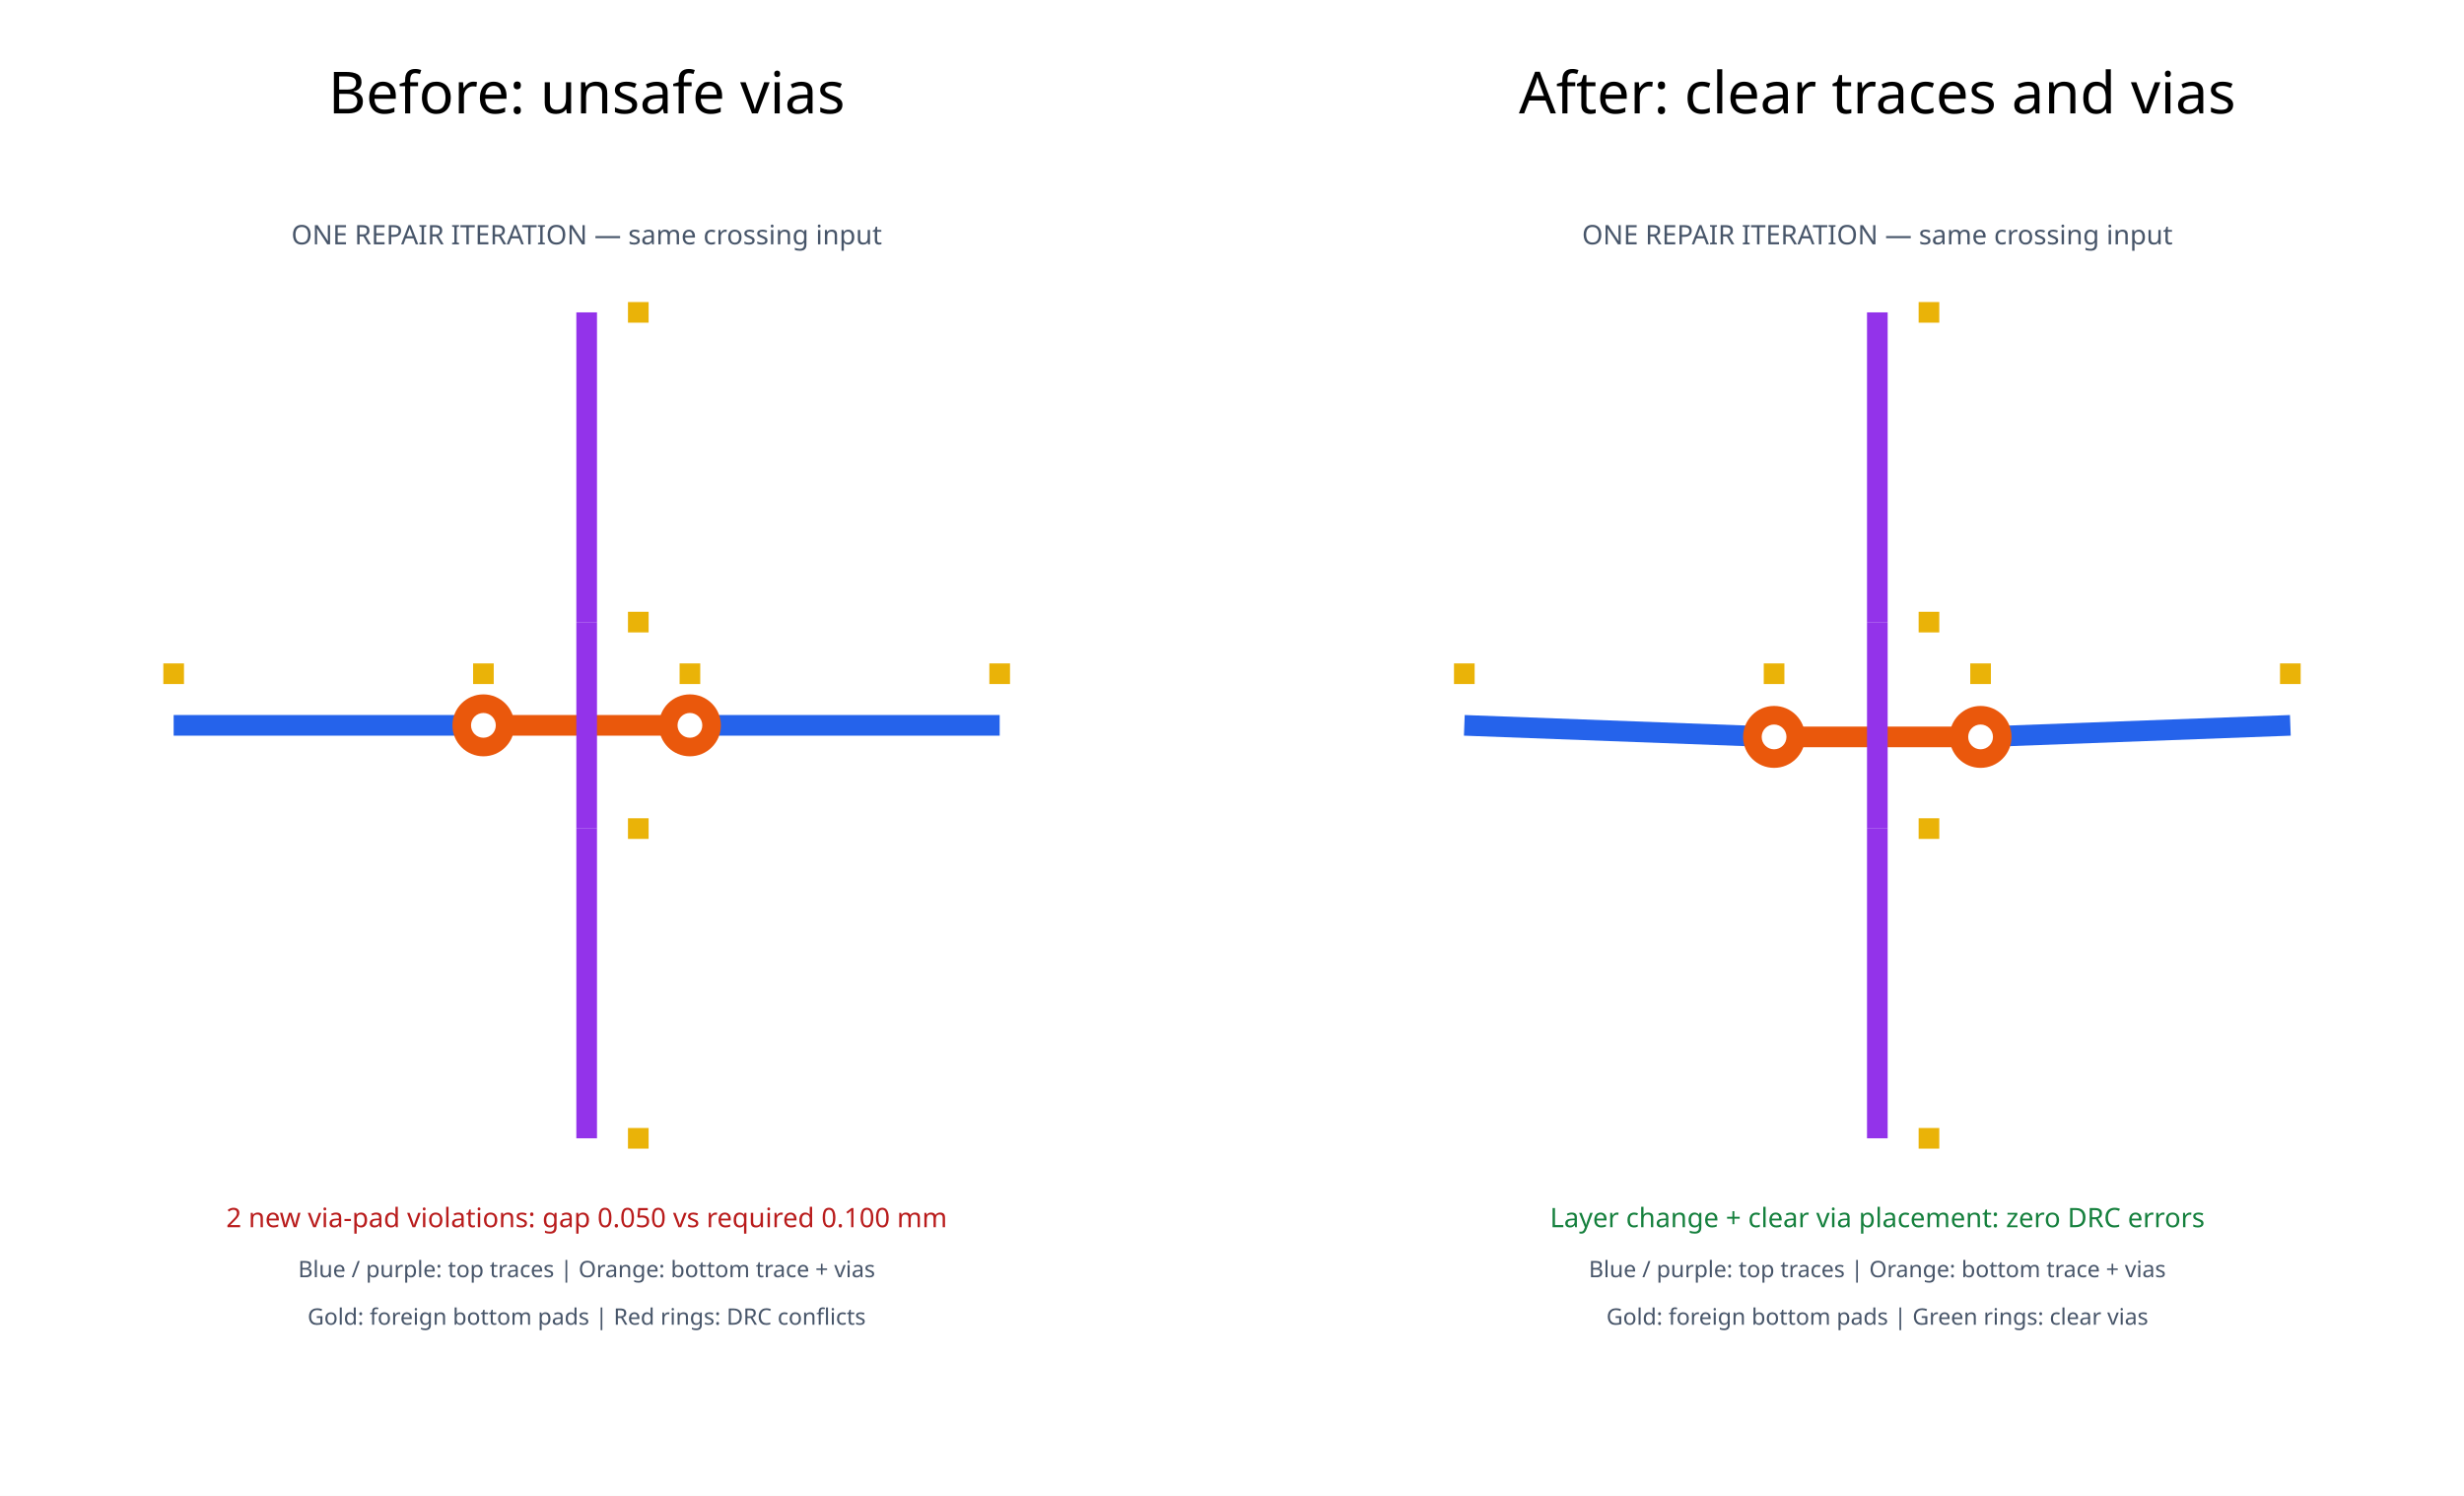
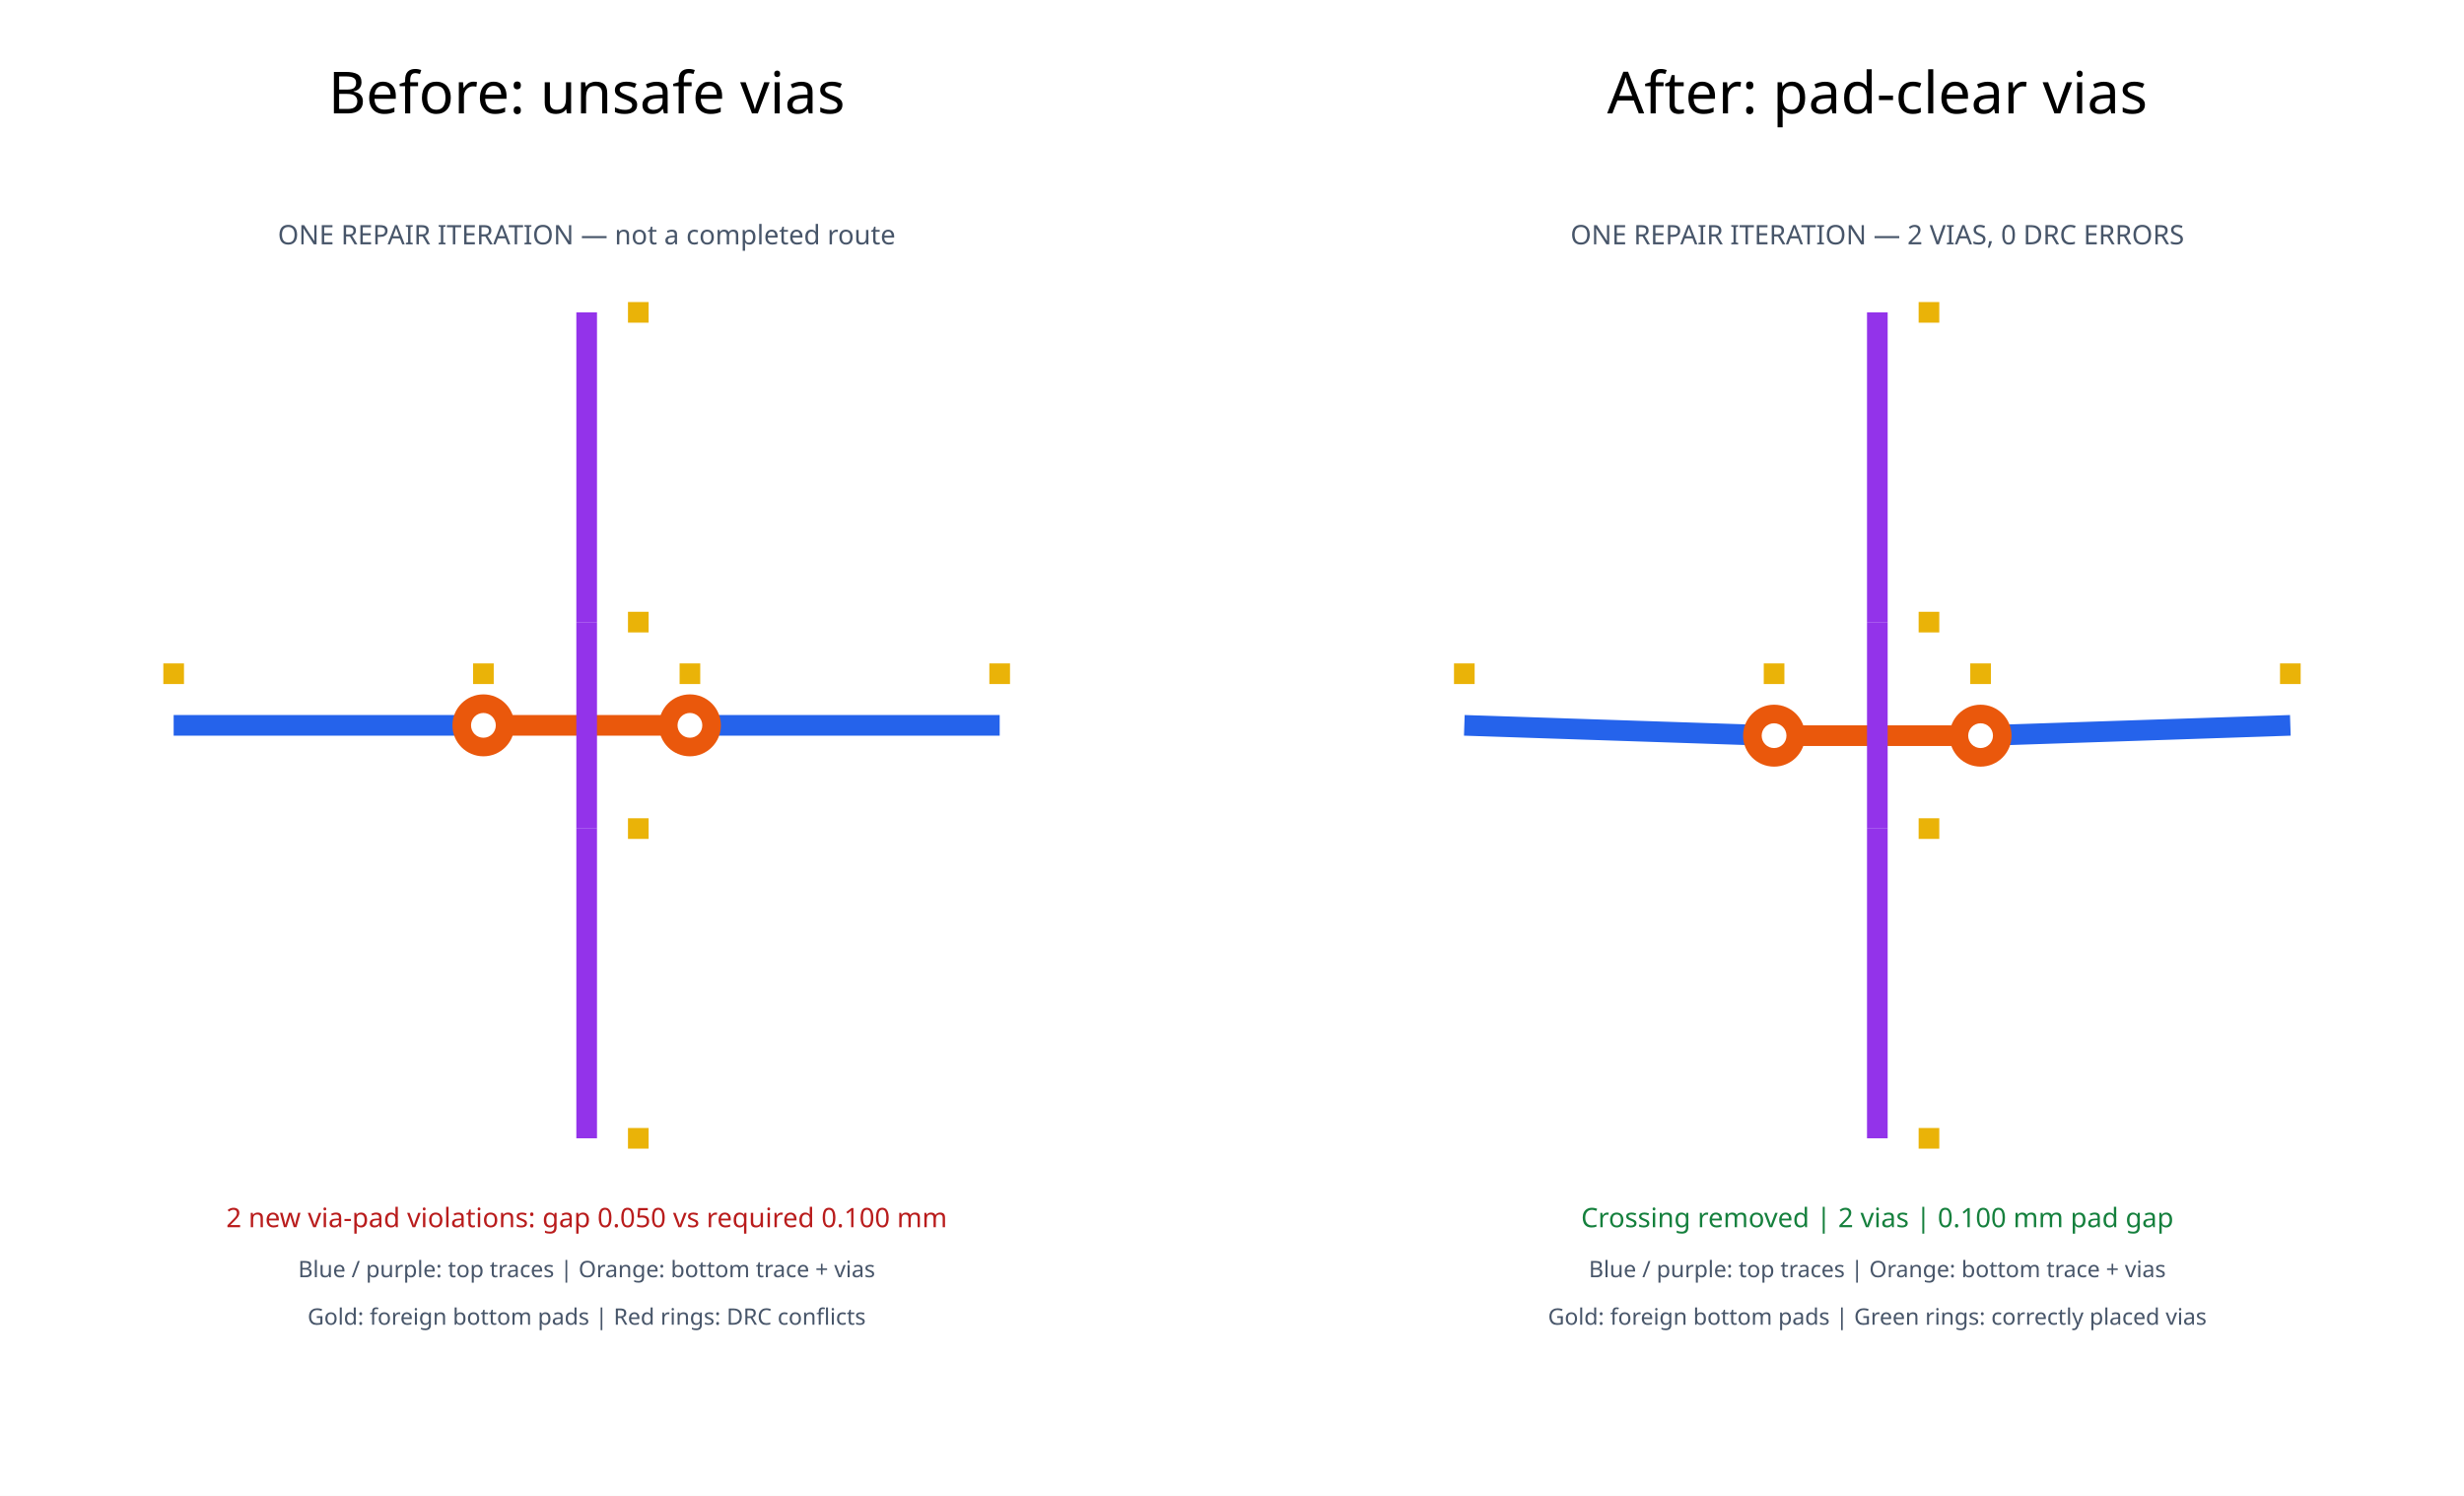
<svg xmlns="http://www.w3.org/2000/svg" width="1400" height="850" viewBox="0 0 1400 850">
  <rect width="100%" height="100%" fill="white" />
  <g>
    <polyline data-points="-2,0 -0.5,0" data-type="line" data-label="" points="98.667,412.167 274.667,412.167" fill="none" stroke="#2563eb" stroke-width="11.733" />
  </g>
  <g>
    <polyline data-points="-0.5,0 0.5,0" data-type="line" data-label="" points="274.667,412.167 392,412.167" fill="none" stroke="#ea580c" stroke-width="11.733" />
  </g>
  <g>
    <polyline data-points="0.5,0 2,0" data-type="line" data-label="" points="392,412.167 568,412.167" fill="none" stroke="#2563eb" stroke-width="11.733" />
  </g>
  <g>
    <polyline data-points="0,-2 0,-0.5" data-type="line" data-label="" points="333.333,646.833 333.333,470.833" fill="none" stroke="#9333ea" stroke-width="11.733" />
  </g>
  <g>
    <polyline data-points="0,-0.5 0,0.5" data-type="line" data-label="" points="333.333,470.833 333.333,353.5" fill="none" stroke="#9333ea" stroke-width="11.733" />
  </g>
  <g>
    <polyline data-points="0,0.5 0,2" data-type="line" data-label="" points="333.333,353.5 333.333,177.5" fill="none" stroke="#9333ea" stroke-width="11.733" />
  </g>
  <g>
-     <polyline data-points="4.25,0 5.75,-0.055999999999999994" data-type="line" data-label="" points="832,412.167 1008,418.737" fill="none" stroke="#2563eb" stroke-width="11.733" />
+     <polyline data-points="4.25,0 5.75,-0.05000099999999996" data-type="line" data-label="" points="832,412.167 1008,418.033" fill="none" stroke="#2563eb" stroke-width="11.733" />
  </g>
  <g>
-     <polyline data-points="5.75,-0.055999999999999994 6.75,-0.055999999999999994" data-type="line" data-label="" points="1008,418.737 1125.333,418.737" fill="none" stroke="#ea580c" stroke-width="11.733" />
+     <polyline data-points="5.75,-0.05000099999999996 6.75,-0.05000099999999996" data-type="line" data-label="" points="1008,418.033 1125.333,418.033" fill="none" stroke="#ea580c" stroke-width="11.733" />
  </g>
  <g>
-     <polyline data-points="6.75,-0.055999999999999994 8.25,0" data-type="line" data-label="" points="1125.333,418.737 1301.333,412.167" fill="none" stroke="#2563eb" stroke-width="11.733" />
+     <polyline data-points="6.75,-0.05000099999999996 8.25,0" data-type="line" data-label="" points="1125.333,418.033 1301.333,412.167" fill="none" stroke="#2563eb" stroke-width="11.733" />
  </g>
  <g>
    <polyline data-points="6.25,-2 6.25,-0.5" data-type="line" data-label="" points="1066.667,646.833 1066.667,470.833" fill="none" stroke="#9333ea" stroke-width="11.733" />
  </g>
  <g>
    <polyline data-points="6.25,-0.5 6.25,0.5" data-type="line" data-label="" points="1066.667,470.833 1066.667,353.5" fill="none" stroke="#9333ea" stroke-width="11.733" />
  </g>
  <g>
    <polyline data-points="6.25,0.5 6.25,2" data-type="line" data-label="" points="1066.667,353.5 1066.667,177.5" fill="none" stroke="#9333ea" stroke-width="11.733" />
  </g>
  <g>
    <rect data-type="rect" data-label="" data-x="0" data-y="-0.25" x="40" y="107.1" width="586.667" height="668.8" fill="transparent" stroke="transparent" stroke-width="0.009" />
  </g>
  <g>
    <rect data-type="rect" data-label="" data-x="-2" data-y="0.25" x="92.8" y="376.967" width="11.733" height="11.733" fill="#eab308" stroke="#a16207" stroke-width="0.009" />
  </g>
  <g>
    <rect data-type="rect" data-label="" data-x="-0.5" data-y="0.25" x="268.8" y="376.967" width="11.733" height="11.733" fill="#eab308" stroke="#a16207" stroke-width="0.009" />
  </g>
  <g>
    <rect data-type="rect" data-label="" data-x="0.5" data-y="0.25" x="386.133" y="376.967" width="11.733" height="11.733" fill="#eab308" stroke="#a16207" stroke-width="0.009" />
  </g>
  <g>
    <rect data-type="rect" data-label="" data-x="2" data-y="0.25" x="562.133" y="376.967" width="11.733" height="11.733" fill="#eab308" stroke="#a16207" stroke-width="0.009" />
  </g>
  <g>
    <rect data-type="rect" data-label="" data-x="0.25" data-y="-2" x="356.8" y="640.967" width="11.733" height="11.733" fill="#eab308" stroke="#a16207" stroke-width="0.009" />
  </g>
  <g>
    <rect data-type="rect" data-label="" data-x="0.25" data-y="-0.5" x="356.8" y="464.967" width="11.733" height="11.733" fill="#eab308" stroke="#a16207" stroke-width="0.009" />
  </g>
  <g>
    <rect data-type="rect" data-label="" data-x="0.25" data-y="0.5" x="356.8" y="347.633" width="11.733" height="11.733" fill="#eab308" stroke="#a16207" stroke-width="0.009" />
  </g>
  <g>
    <rect data-type="rect" data-label="" data-x="0.25" data-y="2" x="356.8" y="171.633" width="11.733" height="11.733" fill="#eab308" stroke="#a16207" stroke-width="0.009" />
  </g>
  <g>
    <rect data-type="rect" data-label="" data-x="6.25" data-y="-0.25" x="773.333" y="107.1" width="586.667" height="668.8" fill="transparent" stroke="transparent" stroke-width="0.009" />
  </g>
  <g>
    <rect data-type="rect" data-label="" data-x="4.25" data-y="0.25" x="826.133" y="376.967" width="11.733" height="11.733" fill="#eab308" stroke="#a16207" stroke-width="0.009" />
  </g>
  <g>
    <rect data-type="rect" data-label="" data-x="5.75" data-y="0.25" x="1002.133" y="376.967" width="11.733" height="11.733" fill="#eab308" stroke="#a16207" stroke-width="0.009" />
  </g>
  <g>
    <rect data-type="rect" data-label="" data-x="6.75" data-y="0.25" x="1119.467" y="376.967" width="11.733" height="11.733" fill="#eab308" stroke="#a16207" stroke-width="0.009" />
  </g>
  <g>
    <rect data-type="rect" data-label="" data-x="8.25" data-y="0.25" x="1295.467" y="376.967" width="11.733" height="11.733" fill="#eab308" stroke="#a16207" stroke-width="0.009" />
  </g>
  <g>
    <rect data-type="rect" data-label="" data-x="6.5" data-y="-2" x="1090.133" y="640.967" width="11.733" height="11.733" fill="#eab308" stroke="#a16207" stroke-width="0.009" />
  </g>
  <g>
    <rect data-type="rect" data-label="" data-x="6.5" data-y="-0.5" x="1090.133" y="464.967" width="11.733" height="11.733" fill="#eab308" stroke="#a16207" stroke-width="0.009" />
  </g>
  <g>
    <rect data-type="rect" data-label="" data-x="6.5" data-y="0.5" x="1090.133" y="347.633" width="11.733" height="11.733" fill="#eab308" stroke="#a16207" stroke-width="0.009" />
  </g>
  <g>
    <rect data-type="rect" data-label="" data-x="6.5" data-y="2" x="1090.133" y="171.633" width="11.733" height="11.733" fill="#eab308" stroke="#a16207" stroke-width="0.009" />
  </g>
  <circle data-type="circle" data-label="" data-x="-0.5" data-y="0" cx="274.667" cy="412.167" r="17.6" fill="#ea580c" stroke="#9a3412" stroke-width="0.009" />
  <circle data-type="circle" data-label="" data-x="-0.5" data-y="0" cx="274.667" cy="412.167" r="7.04" fill="white" stroke="#9a3412" stroke-width="0.009" />
  <circle data-type="circle" data-label="" data-x="0.5" data-y="0" cx="392" cy="412.167" r="17.6" fill="#ea580c" stroke="#9a3412" stroke-width="0.009" />
  <circle data-type="circle" data-label="" data-x="0.5" data-y="0" cx="392" cy="412.167" r="7.04" fill="white" stroke="#9a3412" stroke-width="0.009" />
  <circle data-type="circle" data-label="" data-x="-0.5" data-y="0.125" cx="274.667" cy="397.5" r="32.853" fill="transparent" stroke="#dc2626" stroke-width="0.009" />
  <circle data-type="circle" data-label="" data-x="0.5" data-y="0.125" cx="392" cy="397.5" r="32.853" fill="transparent" stroke="#dc2626" stroke-width="0.009" />
-   <circle data-type="circle" data-label="" data-x="5.75" data-y="-0.055999999999999994" cx="1008" cy="418.737" r="17.6" fill="#ea580c" stroke="#9a3412" stroke-width="0.009" />
-   <circle data-type="circle" data-label="" data-x="5.75" data-y="-0.055999999999999994" cx="1008" cy="418.737" r="7.04" fill="white" stroke="#9a3412" stroke-width="0.009" />
-   <circle data-type="circle" data-label="" data-x="6.75" data-y="-0.055999999999999994" cx="1125.333" cy="418.737" r="17.6" fill="#ea580c" stroke="#9a3412" stroke-width="0.009" />
-   <circle data-type="circle" data-label="" data-x="6.75" data-y="-0.055999999999999994" cx="1125.333" cy="418.737" r="7.04" fill="white" stroke="#9a3412" stroke-width="0.009" />
-   <circle data-type="circle" data-label="" data-x="5.75" data-y="-0.055999999999999994" cx="1008" cy="418.737" r="26.987" fill="transparent" stroke="#16a34a" stroke-width="0.009" />
-   <circle data-type="circle" data-label="" data-x="6.75" data-y="-0.055999999999999994" cx="1125.333" cy="418.737" r="26.987" fill="transparent" stroke="#16a34a" stroke-width="0.009" />
-   <text data-type="text" data-label="ONE REPAIR ITERATION — same crossing input" data-x="0" data-y="2.38" x="333.333" y="132.913" fill="#475569" font-size="15.253" font-family="sans-serif" text-anchor="middle" dominant-baseline="central">ONE REPAIR ITERATION — same crossing input</text>
+   <circle data-type="circle" data-label="" data-x="5.75" data-y="-0.05000099999999996" cx="1008" cy="418.033" r="17.6" fill="#ea580c" stroke="#9a3412" stroke-width="0.009" />
+   <circle data-type="circle" data-label="" data-x="5.75" data-y="-0.05000099999999996" cx="1008" cy="418.033" r="7.04" fill="white" stroke="#9a3412" stroke-width="0.009" />
+   <circle data-type="circle" data-label="" data-x="6.75" data-y="-0.05000099999999996" cx="1125.333" cy="418.033" r="17.6" fill="#ea580c" stroke="#9a3412" stroke-width="0.009" />
+   <circle data-type="circle" data-label="" data-x="6.75" data-y="-0.05000099999999996" cx="1125.333" cy="418.033" r="7.04" fill="white" stroke="#9a3412" stroke-width="0.009" />
+   <circle data-type="circle" data-label="" data-x="5.75" data-y="-0.05000099999999996" cx="1008" cy="418.033" r="32.853" fill="transparent" stroke="#16a34a" stroke-width="0.009" />
+   <circle data-type="circle" data-label="" data-x="6.75" data-y="-0.05000099999999996" cx="1125.333" cy="418.033" r="32.853" fill="transparent" stroke="#16a34a" stroke-width="0.009" />
+   <text data-type="text" data-label="ONE REPAIR ITERATION — not a completed route" data-x="0" data-y="2.38" x="333.333" y="132.913" fill="#475569" font-size="15.253" font-family="sans-serif" text-anchor="middle" dominant-baseline="central">ONE REPAIR ITERATION — not a completed route</text>
  <text data-type="text" data-label="2 new via-pad violations: gap 0.050 vs required 0.100 mm" data-x="0" data-y="-2.38" x="333.333" y="691.42" fill="#b91c1c" font-size="15.253" font-family="sans-serif" text-anchor="middle" dominant-baseline="central">2 new via-pad violations: gap 0.050 vs required 0.100 mm</text>
  <text data-type="text" data-label="Blue / purple: top traces | Orange: bottom trace + vias" data-x="0" data-y="-2.63" x="333.333" y="720.753" fill="#475569" font-size="12.907" font-family="sans-serif" text-anchor="middle" dominant-baseline="central">Blue / purple: top traces | Orange: bottom trace + vias</text>
  <text data-type="text" data-label="Gold: foreign bottom pads | Red rings: DRC conflicts" data-x="0" data-y="-2.86" x="333.333" y="747.74" fill="#475569" font-size="12.907" font-family="sans-serif" text-anchor="middle" dominant-baseline="central">Gold: foreign bottom pads | Red rings: DRC conflicts</text>
-   <text data-type="text" data-label="ONE REPAIR ITERATION — same crossing input" data-x="6.25" data-y="2.38" x="1066.667" y="132.913" fill="#475569" font-size="15.253" font-family="sans-serif" text-anchor="middle" dominant-baseline="central">ONE REPAIR ITERATION — same crossing input</text>
-   <text data-type="text" data-label="Layer change + clear via placement: zero DRC errors" data-x="6.25" data-y="-2.38" x="1066.667" y="691.42" fill="#15803d" font-size="15.253" font-family="sans-serif" text-anchor="middle" dominant-baseline="central">Layer change + clear via placement: zero DRC errors</text>
+   <text data-type="text" data-label="ONE REPAIR ITERATION — 2 VIAS, 0 DRC ERRORS" data-x="6.25" data-y="2.38" x="1066.667" y="132.913" fill="#475569" font-size="15.253" font-family="sans-serif" text-anchor="middle" dominant-baseline="central">ONE REPAIR ITERATION — 2 VIAS, 0 DRC ERRORS</text>
+   <text data-type="text" data-label="Crossing removed | 2 vias | 0.100 mm pad gap" data-x="6.25" data-y="-2.38" x="1066.667" y="691.42" fill="#15803d" font-size="15.253" font-family="sans-serif" text-anchor="middle" dominant-baseline="central">Crossing removed | 2 vias | 0.100 mm pad gap</text>
  <text data-type="text" data-label="Blue / purple: top traces | Orange: bottom trace + vias" data-x="6.25" data-y="-2.63" x="1066.667" y="720.753" fill="#475569" font-size="12.907" font-family="sans-serif" text-anchor="middle" dominant-baseline="central">Blue / purple: top traces | Orange: bottom trace + vias</text>
-   <text data-type="text" data-label="Gold: foreign bottom pads | Green rings: clear vias" data-x="6.25" data-y="-2.86" x="1066.667" y="747.74" fill="#475569" font-size="12.907" font-family="sans-serif" text-anchor="middle" dominant-baseline="central">Gold: foreign bottom pads | Green rings: clear vias</text>
+   <text data-type="text" data-label="Gold: foreign bottom pads | Green rings: correctly placed vias" data-x="6.25" data-y="-2.86" x="1066.667" y="747.74" fill="#475569" font-size="12.907" font-family="sans-serif" text-anchor="middle" dominant-baseline="central">Gold: foreign bottom pads | Green rings: correctly placed vias</text>
  <text data-type="text" data-label="Before: unsafe vias" data-x="0" data-y="2.88125" x="333.333" y="74.1" fill="black" font-size="33" font-family="sans-serif" text-anchor="middle" dominant-baseline="text-after-edge">Before: unsafe vias</text>
-   <text data-type="text" data-label="After: clear traces and vias" data-x="6.25" data-y="2.88125" x="1066.667" y="74.1" fill="black" font-size="33" font-family="sans-serif" text-anchor="middle" dominant-baseline="text-after-edge">After: clear traces and vias</text>
+   <text data-type="text" data-label="After: pad-clear vias" data-x="6.25" data-y="2.88125" x="1066.667" y="74.1" fill="black" font-size="33" font-family="sans-serif" text-anchor="middle" dominant-baseline="text-after-edge">After: pad-clear vias</text>
  <g id="crosshair" style="display: none">
    <line id="crosshair-h" y1="0" y2="850" stroke="#666" stroke-width="0.5" />
    <line id="crosshair-v" x1="0" x2="1400" stroke="#666" stroke-width="0.5" />
    <text id="coordinates" font-family="monospace" font-size="12" fill="#666" />
  </g>
</svg>
